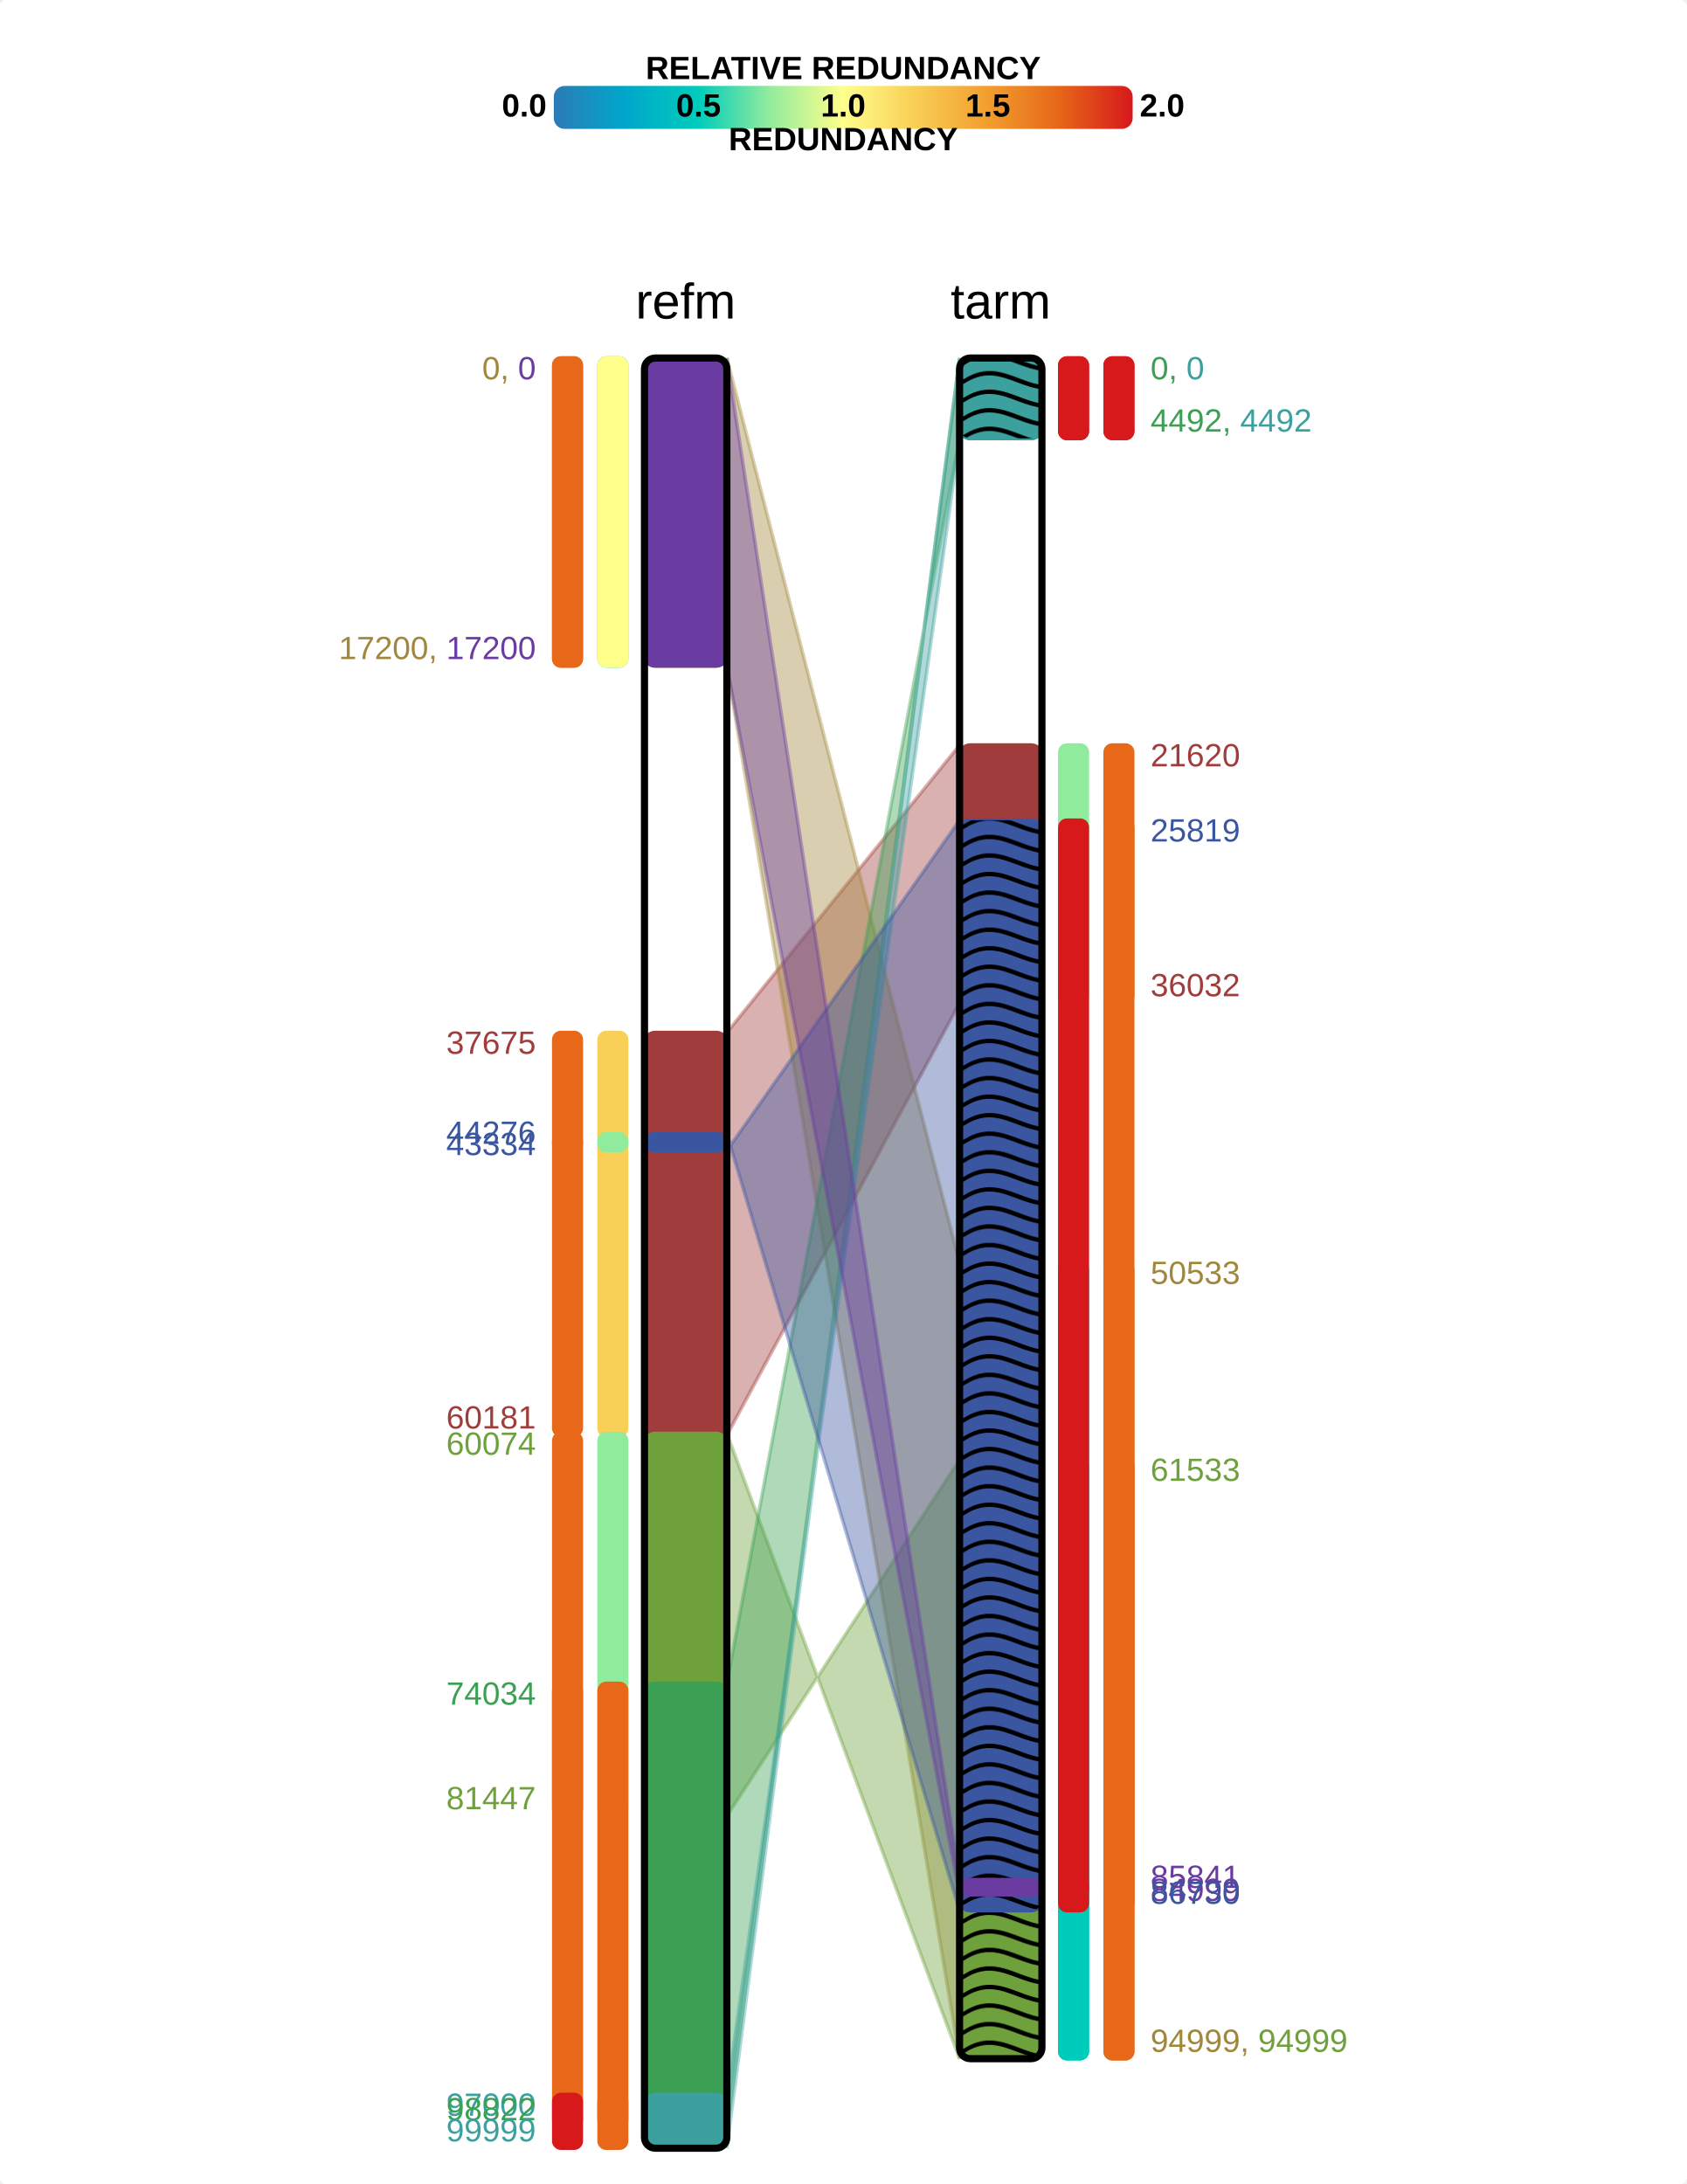
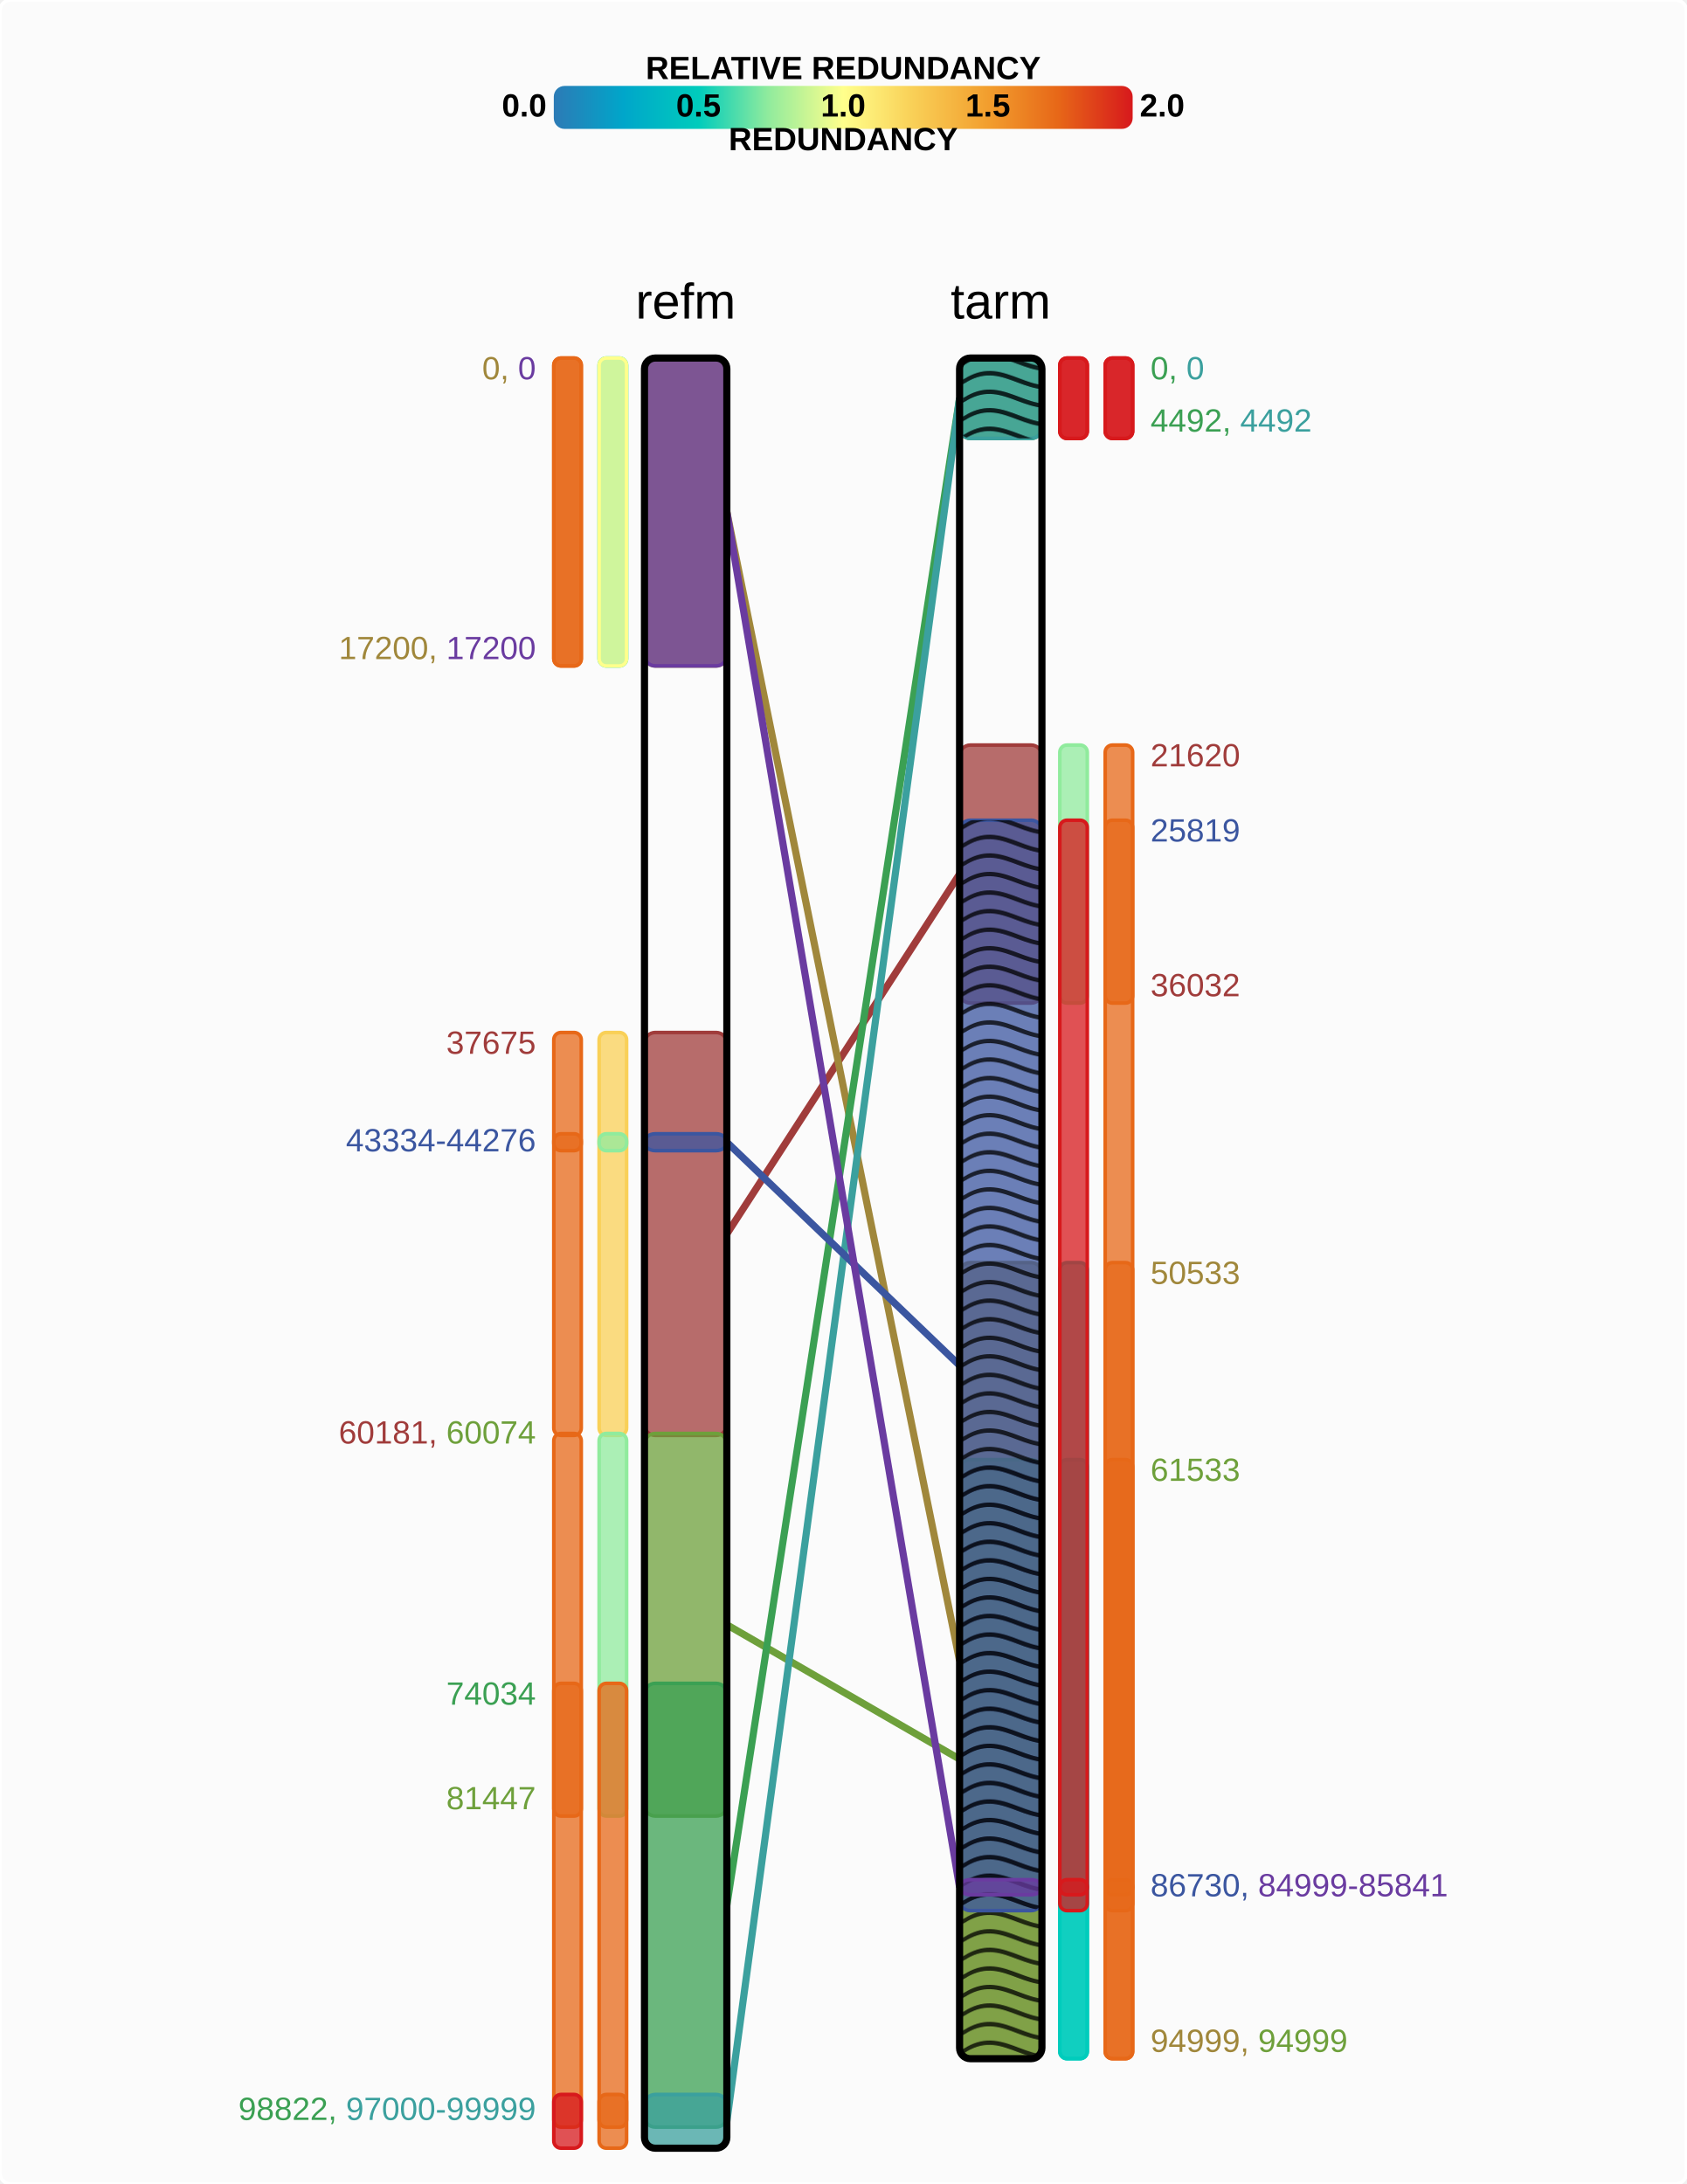
<svg xmlns="http://www.w3.org/2000/svg" width="471" height="610" id="svg2" version="1.1">
  <g id="layer1">
    <defs id="defs6211">
      <pattern id="Polkadots-large" patternTransform="translate(0,0)scale(10,10)" height="10" width="10" patternUnits="userSpaceOnUse">
        <circle id="circle4936" r="0.45" cy="0.810" cx="2.567" style="fill:black;stroke:none" />
        <circle id="circle4938" r="0.45" cy="2.33" cx="3.048" style="fill:black;stroke:none" />
        <circle id="circle4940" r="0.45" cy="2.415" cx="4.418" style="fill:black;stroke:none" />
        <circle id="circle4942" r="0.45" cy="3.029" cx="1.844" style="fill:black;stroke:none" />
        <circle id="circle4944" r="0.45" cy="1.363" cx="6.08" style="fill:black;stroke:none" />
        <circle id="circle4946" r="0.45" cy="4.413" cx="5.819" style="fill:black;stroke:none" />
        <circle id="circle4948" r="0.45" cy="4.048" cx="4.305" style="fill:black;stroke:none" />
        <circle id="circle4950" r="0.45" cy="3.045" cx="5.541" style="fill:black;stroke:none" />
        <circle id="circle4952" r="0.45" cy="5.527" cx="4.785" style="fill:black;stroke:none" />
        <circle id="circle4954" r="0.45" cy="5.184" cx="2.667" style="fill:black;stroke:none" />
        <circle id="circle4956" r="0.45" cy="1.448" cx="7.965" style="fill:black;stroke:none" />
        <circle id="circle4958" r="0.45" cy="5.049" cx="7.047" style="fill:black;stroke:none" />
        <circle id="circle4960" r="0.45" cy="0.895" cx="4.340" style="fill:black;stroke:none" />
        <circle id="circle4962" r="0.45" cy="0.340" cx="7.125" style="fill:black;stroke:none" />
        <circle id="circle4964" r="0.45" cy="1.049" cx="9.553" style="fill:black;stroke:none" />
        <circle id="circle4966" r="0.45" cy="2.689" cx="7.006" style="fill:black;stroke:none" />
        <circle id="circle4968" r="0.45" cy="2.689" cx="8.909" style="fill:black;stroke:none" />
        <circle id="circle4970" r="0.45" cy="4.407" cx="9.315" style="fill:black;stroke:none" />
        <circle id="circle4972" r="0.45" cy="3.870" cx="7.820" style="fill:black;stroke:none" />
        <circle id="circle4974" r="0.45" cy="5.948" cx="8.270" style="fill:black;stroke:none" />
        <circle id="circle4976" r="0.45" cy="7.428" cx="7.973" style="fill:black;stroke:none" />
        <circle id="circle4978" r="0.45" cy="8.072" cx="9.342" style="fill:black;stroke:none" />
        <circle id="circle4980" r="0.45" cy="9.315" cx="8.206" style="fill:black;stroke:none" />
        <circle id="circle4982" r="0.45" cy="9.475" cx="9.682" style="fill:black;stroke:none" />
        <circle id="circle4984" r="0.45" cy="6.186" cx="9.688" style="fill:black;stroke:none" />
        <circle id="circle4986" r="0.45" cy="6.296" cx="3.379" style="fill:black;stroke:none" />
        <circle id="circle4988" r="0.45" cy="8.204" cx="2.871" style="fill:black;stroke:none" />
        <circle id="circle4990" r="0.45" cy="8.719" cx="4.59" style="fill:black;stroke:none" />
        <circle id="circle4992" r="0.45" cy="9.671" cx="3.181" style="fill:black;stroke:none" />
        <circle id="circle4994" r="0.45" cy="7.315" cx="5.734" style="fill:black;stroke:none" />
        <circle id="circle4996" r="0.45" cy="6.513" cx="6.707" style="fill:black;stroke:none" />
        <circle id="circle4998" r="0.45" cy="9.670" cx="5.730" style="fill:black;stroke:none" />
        <circle id="circle5000" r="0.45" cy="8.373" cx="6.535" style="fill:black;stroke:none" />
        <circle id="circle5002" r="0.45" cy="7.154" cx="4.37" style="fill:black;stroke:none" />
        <circle id="circle5004" r="0.45" cy="7.25" cx="0.622" style="fill:black;stroke:none" />
        <circle id="circle5006" r="0.45" cy="5.679" cx="0.831" style="fill:black;stroke:none" />
        <circle id="circle5008" r="0.45" cy="8.519" cx="1.257" style="fill:black;stroke:none" />
        <circle id="circle5010" r="0.45" cy="6.877" cx="1.989" style="fill:black;stroke:none" />
        <circle id="circle5012" r="0.45" cy="3.181" cx="0.374" style="fill:black;stroke:none" />
        <circle id="circle5014" r="0.45" cy="1.664" cx="1.166" style="fill:black;stroke:none" />
        <circle id="circle5016" r="0.45" cy="0.093" cx="1.151" style="fill:black;stroke:none" />
        <circle id="circle5018" r="0.45" cy="10.093" cx="1.151" style="fill:black;stroke:none" />
        <circle id="circle5020" r="0.45" cy="4.451" cx="1.302" style="fill:black;stroke:none" />
        <circle id="circle5022" r="0.45" cy="3.763" cx="3.047" style="fill:black;stroke:none" />
      </pattern>
    </defs>
    <defs id="ffff">
      <pattern id="Wavy" height="5.181" width="30.0" patternUnits="userSpaceOnUse">
        <path id="path5114" d="M 7.597,0.061 C 5.079,-0.187 2.656,0.302 -0.01,1.788 L -0.01,3.061 C 2.773,1.431 5.173,1.052 7.472,1.280 C 9.770,1.508 11.969,2.361 14.253,3.218 C 18.820,4.931 23.804,6.676 30.066,3.061 L 30.062,1.788 C 23.622,5.497 19.246,3.770 14.691,2.061 C 12.413,1.207 10.115,0.311 7.597,0.061 z " style="fill:black;stroke:none;" />
      </pattern>
    </defs>
    <defs id="defs6219">
      <pattern id="xtrace" height="20.0" width="20.0" patternUnits="userSpaceOnUse">
        <path style="fill:#000000;stroke:#000000;stroke-width:0.30;stroke-linecap:butt;stroke-linejoin:miter;stroke-opacity:1;stroke-miterlimit:0;stroke-dasharray:none;fill-opacity:1" d="m 0.0,10.0 25,-25.0 0,5 -25,25 z" id="path7213" />
        <path style="fill:#000000;fill-opacity:1;stroke:#000000;stroke-width:0.30;stroke-linecap:butt;stroke-linejoin:miter;stroke-miterlimit:0;stroke-opacity:1;stroke-dasharray:none" d="m 0.0,30.0 25,-25.0 0,5 -25,25 z" id="path7213-8" />
        <path style="fill:#000000;fill-opacity:1;stroke:#000000;stroke-width:0.30;stroke-linecap:butt;stroke-linejoin:miter;stroke-miterlimit:0;stroke-opacity:1;stroke-dasharray:none" d="m 0.0,50.0 25,-25.0 0,5 -25,25 z" id="path7213-9" />
        <path style="fill:#000000;fill-opacity:1;stroke:#000000;stroke-width:0.30;stroke-linecap:butt;stroke-linejoin:miter;stroke-miterlimit:0;stroke-opacity:1;stroke-dasharray:none" d="m 0.0,70.0 25,-25.0 0,5 -25,25 z" id="path7213-10" />
        <path style="fill:#000000;fill-opacity:1;stroke:#000000;stroke-width:0.30;stroke-linecap:butt;stroke-linejoin:miter;stroke-miterlimit:0;stroke-opacity:1;stroke-dasharray:none" d="m 0.0,90.0 25,-25.0 0,5 -25,25 z" id="path7213-11" />
        <path style="fill:#000000;fill-opacity:1;stroke:#000000;stroke-width:0.30;stroke-linecap:butt;stroke-linejoin:miter;stroke-miterlimit:0;stroke-opacity:1;stroke-dasharray:none" d="m m 0.0,110.0 25,-25.0 0,05 -25,25 z" id="path7213-12" />
      </pattern>
    </defs>
    <defs id="defs4">
      <pattern id="dallas" patternTransform="translate(106.5938,206.9062)" height="4.75" width="4.75" patternUnits="userSpaceOnUse">
        <path style="fill:none;stroke:#000000;stroke-width:1;stroke-linecap:butt;stroke-linejoin:miter;stroke-miterlimit:0;stroke-opacity:1;stroke-dasharray:none" d="m -0.008,2.376 4.763,0" id="path2985" />
        <path style="fill:none;stroke:#000000;stroke-width:1;stroke-linecap:butt;stroke-linejoin:miter;stroke-miterlimit:0;stroke-opacity:1;stroke-dasharray:none" d="m 2.373,-0.006 0,4.763" id="path2985-1" />
      </pattern>
    </defs>
    <defs id="defs4">
      <pattern id="lineX" patternTransform="translate(106.5938,206.9062)" height="4.75" width="4.75" patternUnits="userSpaceOnUse">
        <path style="fill:none;stroke:#000000;stroke-width:1;stroke-linecap:butt;stroke-linejoin:miter;stroke-miterlimit:0;stroke-opacity:1;stroke-dasharray:none" d="m -0.008,2.376 4.763,0" id="path2985" />
      </pattern>
    </defs>
    <defs id="defs4">
      <pattern id="stripeX" patternTransform="translate(106.5938,206.9062)" height="4.75" width="4.75" patternUnits="userSpaceOnUse">
        <path style="fill:none;stroke:#000000;stroke-width:1;stroke-linecap:butt;stroke-linejoin:miter;stroke-miterlimit:0;stroke-opacity:1;stroke-dasharray:none" d="m 2.373,-0.006 0,4.763" id="path2985-1" />
      </pattern>
    </defs>
-     <rect style="fill:white;stroke:white;fill-opacity:1;stroke-width:1;stroke-miterlimit:4;stroke-dasharray:none" id="rect3777" width="471.00" height="610.00" x="0.00" y="0.00" ry="3" />
+     <rect style="fill:white;stroke:white;fill-opacity:0.75;stroke-width:1;stroke-miterlimit:4;stroke-dasharray:none" id="rect3777" width="471.00" height="610.00" x="0.00" y="0.00" ry="3" />
    <text id="tspan3804" x="191.50" y="85.00" dominant-baseline="middle" transform="" style="font-size:14px;font-style:normal;font-variant:normal;font-weight:normal;font-stretch:normal;fill:black;fill-opacity:1;text-align:start;line-height:125%%;writing-mode:lr-tb;text-anchor:middle;font-family:Arial;-inkscape-font-specification:Arial">refm</text>
    <text id="tspan3804" x="279.50" y="85.00" dominant-baseline="middle" transform="" style="font-size:14px;font-style:normal;font-variant:normal;font-weight:normal;font-stretch:normal;fill:black;fill-opacity:1;text-align:start;line-height:125%%;writing-mode:lr-tb;text-anchor:middle;font-family:Arial;-inkscape-font-specification:Arial">tarm</text>
    <text id="tspan3804" x="149.67" y="100.00" dominant-baseline="text-before-edge" transform="" style="font-size:9px;font-style:normal;font-variant:normal;font-weight:normal;font-stretch:normal;fill:black;fill-opacity:1;text-align:start;line-height:125%%;writing-mode:lr-tb;text-anchor:end;font-family:Arial;-inkscape-font-specification:Arial">
      <tspan id="1" style="fill:#A0873B">0, </tspan>
      <tspan id="6" style="fill:#6A3BA0">0</tspan>
    </text>
    <text id="tspan3804" x="149.67" y="186.00" dominant-baseline="text-after-edge" transform="" style="font-size:9px;font-style:normal;font-variant:normal;font-weight:normal;font-stretch:normal;fill:black;fill-opacity:1;text-align:start;line-height:125%%;writing-mode:lr-tb;text-anchor:end;font-family:Arial;-inkscape-font-specification:Arial">
      <tspan id="1" style="fill:#A0873B">17200, </tspan>
      <tspan id="6" style="fill:#6A3BA0">17200</tspan>
    </text>
    <text id="tspan3804" x="149.67" y="288.38" dominant-baseline="text-before-edge" transform="" style="font-size:9px;font-style:normal;font-variant:normal;font-weight:normal;font-stretch:normal;fill:black;fill-opacity:1;text-align:start;line-height:125%%;writing-mode:lr-tb;text-anchor:end;font-family:Arial;-inkscape-font-specification:Arial">
      <tspan id="0" style="fill:#A03C3B">37675</tspan>
    </text>
-     <text id="tspan3804" x="149.67" y="316.67" dominant-baseline="text-before-edge" transform="" style="font-size:9px;font-style:normal;font-variant:normal;font-weight:normal;font-stretch:normal;fill:black;fill-opacity:1;text-align:start;line-height:125%%;writing-mode:lr-tb;text-anchor:end;font-family:Arial;-inkscape-font-specification:Arial">
-       <tspan id="5" style="fill:#3B56A0">43334</tspan>
-     </text>
-     <text id="tspan3804" x="149.67" y="321.38" dominant-baseline="text-after-edge" transform="" style="font-size:9px;font-style:normal;font-variant:normal;font-weight:normal;font-stretch:normal;fill:black;fill-opacity:1;text-align:start;line-height:125%%;writing-mode:lr-tb;text-anchor:end;font-family:Arial;-inkscape-font-specification:Arial">
-       <tspan id="5" style="fill:#3B56A0">44276</tspan>
-     </text>
-     <text id="tspan3804" x="149.67" y="400.37" dominant-baseline="text-before-edge" transform="" style="font-size:9px;font-style:normal;font-variant:normal;font-weight:normal;font-stretch:normal;fill:black;fill-opacity:1;text-align:start;line-height:125%%;writing-mode:lr-tb;text-anchor:end;font-family:Arial;-inkscape-font-specification:Arial">
+     <text id="tspan3804" x="149.67" y="319.02" dominant-baseline="middle" transform="" style="font-size:9px;font-style:normal;font-variant:normal;font-weight:normal;font-stretch:normal;fill:black;fill-opacity:1;text-align:start;line-height:125%%;writing-mode:lr-tb;text-anchor:end;font-family:Arial;-inkscape-font-specification:Arial">
+       <tspan id="5" style="fill:#3B56A0">43334-44276</tspan>
+     </text>
+     <text id="tspan3804" x="149.67" y="400.63" dominant-baseline="middle" transform="" style="font-size:9px;font-style:normal;font-variant:normal;font-weight:normal;font-stretch:normal;fill:black;fill-opacity:1;text-align:start;line-height:125%%;writing-mode:lr-tb;text-anchor:end;font-family:Arial;-inkscape-font-specification:Arial">
+       <tspan id="0" style="fill:#A03C3B">60181, </tspan>
      <tspan id="2" style="fill:#6EA03B">60074</tspan>
-     </text>
-     <text id="tspan3804" x="149.67" y="400.90" dominant-baseline="text-after-edge" transform="" style="font-size:9px;font-style:normal;font-variant:normal;font-weight:normal;font-stretch:normal;fill:black;fill-opacity:1;text-align:start;line-height:125%%;writing-mode:lr-tb;text-anchor:end;font-family:Arial;-inkscape-font-specification:Arial">
-       <tspan id="0" style="fill:#A03C3B">60181</tspan>
    </text>
    <text id="tspan3804" x="149.67" y="470.17" dominant-baseline="text-before-edge" transform="" style="font-size:9px;font-style:normal;font-variant:normal;font-weight:normal;font-stretch:normal;fill:black;fill-opacity:1;text-align:start;line-height:125%%;writing-mode:lr-tb;text-anchor:end;font-family:Arial;-inkscape-font-specification:Arial">
      <tspan id="3" style="fill:#3BA053">74034</tspan>
    </text>
    <text id="tspan3804" x="149.67" y="507.24" dominant-baseline="text-after-edge" transform="" style="font-size:9px;font-style:normal;font-variant:normal;font-weight:normal;font-stretch:normal;fill:black;fill-opacity:1;text-align:start;line-height:125%%;writing-mode:lr-tb;text-anchor:end;font-family:Arial;-inkscape-font-specification:Arial">
      <tspan id="2" style="fill:#6EA03B">81447</tspan>
    </text>
-     <text id="tspan3804" x="149.67" y="585.00" dominant-baseline="text-before-edge" transform="" style="font-size:9px;font-style:normal;font-variant:normal;font-weight:normal;font-stretch:normal;fill:black;fill-opacity:1;text-align:start;line-height:125%%;writing-mode:lr-tb;text-anchor:end;font-family:Arial;-inkscape-font-specification:Arial">
-       <tspan id="4" style="fill:#3BA09E">97000</tspan>
-     </text>
-     <text id="tspan3804" x="149.67" y="594.11" dominant-baseline="text-after-edge" transform="" style="font-size:9px;font-style:normal;font-variant:normal;font-weight:normal;font-stretch:normal;fill:black;fill-opacity:1;text-align:start;line-height:125%%;writing-mode:lr-tb;text-anchor:end;font-family:Arial;-inkscape-font-specification:Arial">
-       <tspan id="3" style="fill:#3BA053">98822</tspan>
-     </text>
-     <text id="tspan3804" x="149.67" y="600.00" dominant-baseline="text-after-edge" transform="" style="font-size:9px;font-style:normal;font-variant:normal;font-weight:normal;font-stretch:normal;fill:black;fill-opacity:1;text-align:start;line-height:125%%;writing-mode:lr-tb;text-anchor:end;font-family:Arial;-inkscape-font-specification:Arial">
-       <tspan id="4" style="fill:#3BA09E">99999</tspan>
+     <text id="tspan3804" x="149.67" y="589.56" dominant-baseline="middle" transform="" style="font-size:9px;font-style:normal;font-variant:normal;font-weight:normal;font-stretch:normal;fill:black;fill-opacity:1;text-align:start;line-height:125%%;writing-mode:lr-tb;text-anchor:end;font-family:Arial;-inkscape-font-specification:Arial">
+       <tspan id="3" style="fill:#3BA053">98822, </tspan>
+       <tspan id="4" style="fill:#3BA09E">97000-99999</tspan>
    </text>
    <text id="tspan3804" x="321.33" y="100.00" dominant-baseline="text-before-edge" transform="" style="font-size:9px;font-style:normal;font-variant:normal;font-weight:normal;font-stretch:normal;fill:black;fill-opacity:1;text-align:start;line-height:125%%;writing-mode:lr-tb;text-anchor:start;font-family:Arial;-inkscape-font-specification:Arial">
      <tspan id="3" style="fill:#3BA053">0, </tspan>
      <tspan id="4" style="fill:#3BA09E">0</tspan>
    </text>
    <text id="tspan3804" x="321.33" y="122.46" dominant-baseline="text-after-edge" transform="" style="font-size:9px;font-style:normal;font-variant:normal;font-weight:normal;font-stretch:normal;fill:black;fill-opacity:1;text-align:start;line-height:125%%;writing-mode:lr-tb;text-anchor:start;font-family:Arial;-inkscape-font-specification:Arial">
      <tspan id="3" style="fill:#3BA053">4492, </tspan>
      <tspan id="4" style="fill:#3BA09E">4492</tspan>
    </text>
    <text id="tspan3804" x="321.33" y="208.10" dominant-baseline="text-before-edge" transform="" style="font-size:9px;font-style:normal;font-variant:normal;font-weight:normal;font-stretch:normal;fill:black;fill-opacity:1;text-align:start;line-height:125%%;writing-mode:lr-tb;text-anchor:start;font-family:Arial;-inkscape-font-specification:Arial">
      <tspan id="0" style="fill:#A03C3B">21620</tspan>
    </text>
    <text id="tspan3804" x="321.33" y="229.09" dominant-baseline="text-before-edge" transform="" style="font-size:9px;font-style:normal;font-variant:normal;font-weight:normal;font-stretch:normal;fill:black;fill-opacity:1;text-align:start;line-height:125%%;writing-mode:lr-tb;text-anchor:start;font-family:Arial;-inkscape-font-specification:Arial">
      <tspan id="5" style="fill:#3B56A0">25819</tspan>
    </text>
    <text id="tspan3804" x="321.33" y="280.16" dominant-baseline="text-after-edge" transform="" style="font-size:9px;font-style:normal;font-variant:normal;font-weight:normal;font-stretch:normal;fill:black;fill-opacity:1;text-align:start;line-height:125%%;writing-mode:lr-tb;text-anchor:start;font-family:Arial;-inkscape-font-specification:Arial">
      <tspan id="0" style="fill:#A03C3B">36032</tspan>
    </text>
    <text id="tspan3804" x="321.33" y="352.66" dominant-baseline="text-before-edge" transform="" style="font-size:9px;font-style:normal;font-variant:normal;font-weight:normal;font-stretch:normal;fill:black;fill-opacity:1;text-align:start;line-height:125%%;writing-mode:lr-tb;text-anchor:start;font-family:Arial;-inkscape-font-specification:Arial">
      <tspan id="1" style="fill:#A0873B">50533</tspan>
    </text>
    <text id="tspan3804" x="321.33" y="407.67" dominant-baseline="text-before-edge" transform="" style="font-size:9px;font-style:normal;font-variant:normal;font-weight:normal;font-stretch:normal;fill:black;fill-opacity:1;text-align:start;line-height:125%%;writing-mode:lr-tb;text-anchor:start;font-family:Arial;-inkscape-font-specification:Arial">
      <tspan id="2" style="fill:#6EA03B">61533</tspan>
    </text>
-     <text id="tspan3804" x="321.33" y="525.00" dominant-baseline="text-before-edge" transform="" style="font-size:9px;font-style:normal;font-variant:normal;font-weight:normal;font-stretch:normal;fill:black;fill-opacity:1;text-align:start;line-height:125%%;writing-mode:lr-tb;text-anchor:start;font-family:Arial;-inkscape-font-specification:Arial">
-       <tspan id="6" style="fill:#6A3BA0">84999</tspan>
-     </text>
-     <text id="tspan3804" x="321.33" y="529.20" dominant-baseline="text-after-edge" transform="" style="font-size:9px;font-style:normal;font-variant:normal;font-weight:normal;font-stretch:normal;fill:black;fill-opacity:1;text-align:start;line-height:125%%;writing-mode:lr-tb;text-anchor:start;font-family:Arial;-inkscape-font-specification:Arial">
-       <tspan id="6" style="fill:#6A3BA0">85841</tspan>
-     </text>
-     <text id="tspan3804" x="321.33" y="533.65" dominant-baseline="text-after-edge" transform="" style="font-size:9px;font-style:normal;font-variant:normal;font-weight:normal;font-stretch:normal;fill:black;fill-opacity:1;text-align:start;line-height:125%%;writing-mode:lr-tb;text-anchor:start;font-family:Arial;-inkscape-font-specification:Arial">
-       <tspan id="5" style="fill:#3B56A0">86730</tspan>
+     <text id="tspan3804" x="321.33" y="527.10" dominant-baseline="middle" transform="" style="font-size:9px;font-style:normal;font-variant:normal;font-weight:normal;font-stretch:normal;fill:black;fill-opacity:1;text-align:start;line-height:125%%;writing-mode:lr-tb;text-anchor:start;font-family:Arial;-inkscape-font-specification:Arial">
+       <tspan id="5" style="fill:#3B56A0">86730, </tspan>
+       <tspan id="6" style="fill:#6A3BA0">84999-85841</tspan>
    </text>
    <text id="tspan3804" x="321.33" y="575.00" dominant-baseline="text-after-edge" transform="" style="font-size:9px;font-style:normal;font-variant:normal;font-weight:normal;font-stretch:normal;fill:black;fill-opacity:1;text-align:start;line-height:125%%;writing-mode:lr-tb;text-anchor:start;font-family:Arial;-inkscape-font-specification:Arial">
      <tspan id="1" style="fill:#A0873B">94999, </tspan>
      <tspan id="2" style="fill:#6EA03B">94999</tspan>
    </text>
-     <rect style="fill:#A03C3B;stroke:#A03C3B;fill-opacity:1.00;stroke-width:1;stroke-miterlimit:4;stroke-dasharray:none" id="rect3777" width="23.00" height="112.53" x="180.00" y="288.38" ry="3" />
-     <rect style="fill:#f9d057;stroke:#f9d057;fill-opacity:1.00;stroke-width:1;stroke-miterlimit:4;stroke-dasharray:none" id="rect3777" width="7.67" height="112.53" x="167.33" y="288.38" ry="2" />
-     <rect style="fill:#e76818;stroke:#e76818;fill-opacity:1.00;stroke-width:1;stroke-miterlimit:4;stroke-dasharray:none" id="rect3777" width="7.67" height="112.53" x="154.67" y="288.38" ry="2" />
-     <rect style="fill:#A03C3B;stroke:#A03C3B;fill-opacity:1.00;stroke-width:1;stroke-miterlimit:4;stroke-dasharray:none" id="rect3777" width="23.00" height="72.06" x="268.00" y="208.10" ry="3" />
-     <rect style="fill:#90eb9d;stroke:#90eb9d;fill-opacity:1.00;stroke-width:1;stroke-miterlimit:4;stroke-dasharray:none" id="rect3777" width="7.67" height="72.06" x="296.00" y="208.10" ry="2" />
-     <rect style="fill:#e76818;stroke:#e76818;fill-opacity:1.00;stroke-width:1;stroke-miterlimit:4;stroke-dasharray:none" id="rect3777" width="7.67" height="72.06" x="308.67" y="208.10" ry="2" />
-     <polygon points="203.00,288.38 203.00,400.90 268.00,280.16 268.00,208.10" style="fill:#A03C3B;stroke:#A03C3B;stroke-width:1;stroke-opacity:0.4;fill-opacity:0.4" />
-     <rect style="fill:#A0873B;stroke:#A0873B;fill-opacity:1.00;stroke-width:1;stroke-miterlimit:4;stroke-dasharray:none" id="rect3777" width="23.00" height="86.00" x="180.00" y="100.00" ry="3" />
-     <rect style="fill:#00ccbc;stroke:#00ccbc;fill-opacity:1.00;stroke-width:1;stroke-miterlimit:4;stroke-dasharray:none" id="rect3777" width="7.67" height="86.00" x="167.33" y="100.00" ry="2" />
-     <rect style="fill:#e76818;stroke:#e76818;fill-opacity:1.00;stroke-width:1;stroke-miterlimit:4;stroke-dasharray:none" id="rect3777" width="7.67" height="86.00" x="154.67" y="100.00" ry="2" />
-     <rect style="fill:#A0873B;stroke:#A0873B;fill-opacity:1.00;stroke-width:1;stroke-miterlimit:4;stroke-dasharray:none" id="rect3777" width="23.00" height="222.33" x="268.00" y="352.66" ry="3" />
-     <rect style="fill:#00ccbc;stroke:#00ccbc;fill-opacity:1.00;stroke-width:1;stroke-miterlimit:4;stroke-dasharray:none" id="rect3777" width="7.67" height="222.33" x="296.00" y="352.66" ry="2" />
-     <rect style="fill:#e76818;stroke:#e76818;fill-opacity:1.00;stroke-width:1;stroke-miterlimit:4;stroke-dasharray:none" id="rect3777" width="7.67" height="222.33" x="308.67" y="352.66" ry="2" />
-     <polygon points="203.00,100.00 203.00,186.00 268.00,575.00 268.00,352.66" style="fill:#A0873B;stroke:#A0873B;stroke-width:1;stroke-opacity:0.4;fill-opacity:0.4" />
-     <rect style="fill:#6EA03B;stroke:#6EA03B;fill-opacity:1.00;stroke-width:1;stroke-miterlimit:4;stroke-dasharray:none" id="rect3777" width="23.00" height="106.86" x="180.00" y="400.37" ry="3" />
-     <rect style="fill:#90eb9d;stroke:#90eb9d;fill-opacity:1.00;stroke-width:1;stroke-miterlimit:4;stroke-dasharray:none" id="rect3777" width="7.67" height="106.86" x="167.33" y="400.37" ry="2" />
-     <rect style="fill:#e76818;stroke:#e76818;fill-opacity:1.00;stroke-width:1;stroke-miterlimit:4;stroke-dasharray:none" id="rect3777" width="7.67" height="106.86" x="154.67" y="400.37" ry="2" />
-     <rect style="fill:#6EA03B;stroke:#6EA03B;fill-opacity:1.00;stroke-width:1;stroke-miterlimit:4;stroke-dasharray:none" id="rect3777" width="23.00" height="167.33" x="268.00" y="407.67" ry="3" />
-     <rect style="fill-opacity:1.00;stroke-width:2;stroke-miterlimit:4;stroke-dasharray:none;fill:url(#Wavy);fill-rule:nonzero;opacity:1" id="rect6217" width="23.00" height="167.33" x="268.00" y="407.67" ry="3" />
-     <rect style="fill:#00ccbc;stroke:#00ccbc;fill-opacity:1.00;stroke-width:1;stroke-miterlimit:4;stroke-dasharray:none" id="rect3777" width="7.67" height="167.33" x="296.00" y="407.67" ry="2" />
-     <rect style="fill:#e76818;stroke:#e76818;fill-opacity:1.00;stroke-width:1;stroke-miterlimit:4;stroke-dasharray:none" id="rect3777" width="7.67" height="167.33" x="308.67" y="407.67" ry="2" />
-     <polygon points="203.00,400.37 203.00,507.24 268.00,407.67 268.00,575.00" style="fill:#6EA03B;stroke:#6EA03B;stroke-width:1;stroke-opacity:0.4;fill-opacity:0.4" />
-     <rect style="fill:#3BA053;stroke:#3BA053;fill-opacity:1.00;stroke-width:1;stroke-miterlimit:4;stroke-dasharray:none" id="rect3777" width="23.00" height="123.94" x="180.00" y="470.17" ry="3" />
-     <rect style="fill:#e76818;stroke:#e76818;fill-opacity:1.00;stroke-width:1;stroke-miterlimit:4;stroke-dasharray:none" id="rect3777" width="7.67" height="123.94" x="167.33" y="470.17" ry="2" />
-     <rect style="fill:#e76818;stroke:#e76818;fill-opacity:1.00;stroke-width:1;stroke-miterlimit:4;stroke-dasharray:none" id="rect3777" width="7.67" height="123.94" x="154.67" y="470.17" ry="2" />
-     <rect style="fill:#3BA053;stroke:#3BA053;fill-opacity:1.00;stroke-width:1;stroke-miterlimit:4;stroke-dasharray:none" id="rect3777" width="23.00" height="22.46" x="268.00" y="100.00" ry="3" />
-     <rect style="fill-opacity:1.00;stroke-width:2;stroke-miterlimit:4;stroke-dasharray:none;fill:url(#Wavy);fill-rule:nonzero;opacity:1" id="rect6217" width="23.00" height="22.46" x="268.00" y="100.00" ry="3" />
-     <rect style="fill:#d7191c;stroke:#d7191c;fill-opacity:1.00;stroke-width:1;stroke-miterlimit:4;stroke-dasharray:none" id="rect3777" width="7.67" height="22.46" x="296.00" y="100.00" ry="2" />
-     <rect style="fill:#d7191c;stroke:#d7191c;fill-opacity:1.00;stroke-width:1;stroke-miterlimit:4;stroke-dasharray:none" id="rect3777" width="7.67" height="22.46" x="308.67" y="100.00" ry="2" />
-     <polygon points="203.00,470.17 203.00,594.11 268.00,100.00 268.00,122.46" style="fill:#3BA053;stroke:#3BA053;stroke-width:1;stroke-opacity:0.4;fill-opacity:0.4" />
-     <rect style="fill:#3BA09E;stroke:#3BA09E;fill-opacity:1.00;stroke-width:1;stroke-miterlimit:4;stroke-dasharray:none" id="rect3777" width="23.00" height="14.99" x="180.00" y="585.00" ry="3" />
-     <rect style="fill:#e76818;stroke:#e76818;fill-opacity:1.00;stroke-width:1;stroke-miterlimit:4;stroke-dasharray:none" id="rect3777" width="7.67" height="14.99" x="167.33" y="585.00" ry="2" />
-     <rect style="fill:#d7191c;stroke:#d7191c;fill-opacity:1.00;stroke-width:1;stroke-miterlimit:4;stroke-dasharray:none" id="rect3777" width="7.67" height="14.99" x="154.67" y="585.00" ry="2" />
-     <rect style="fill:#3BA09E;stroke:#3BA09E;fill-opacity:1.00;stroke-width:1;stroke-miterlimit:4;stroke-dasharray:none" id="rect3777" width="23.00" height="22.46" x="268.00" y="100.00" ry="3" />
-     <rect style="fill-opacity:1.00;stroke-width:2;stroke-miterlimit:4;stroke-dasharray:none;fill:url(#Wavy);fill-rule:nonzero;opacity:1" id="rect6217" width="23.00" height="22.46" x="268.00" y="100.00" ry="3" />
-     <rect style="fill:#d7191c;stroke:#d7191c;fill-opacity:1.00;stroke-width:1;stroke-miterlimit:4;stroke-dasharray:none" id="rect3777" width="7.67" height="22.46" x="296.00" y="100.00" ry="2" />
-     <rect style="fill:#d7191c;stroke:#d7191c;fill-opacity:1.00;stroke-width:1;stroke-miterlimit:4;stroke-dasharray:none" id="rect3777" width="7.67" height="22.46" x="308.67" y="100.00" ry="2" />
-     <polygon points="203.00,585.00 203.00,600.00 268.00,100.00 268.00,122.46" style="fill:#3BA09E;stroke:#3BA09E;stroke-width:1;stroke-opacity:0.4;fill-opacity:0.4" />
-     <rect style="fill:#3B56A0;stroke:#3B56A0;fill-opacity:1.00;stroke-width:1;stroke-miterlimit:4;stroke-dasharray:none" id="rect3777" width="23.00" height="4.71" x="180.00" y="316.67" ry="3" />
-     <rect style="fill:#90eb9d;stroke:#90eb9d;fill-opacity:1.00;stroke-width:1;stroke-miterlimit:4;stroke-dasharray:none" id="rect3777" width="7.67" height="4.71" x="167.33" y="316.67" ry="2" />
-     <rect style="fill:#e76818;stroke:#e76818;fill-opacity:1.00;stroke-width:1;stroke-miterlimit:4;stroke-dasharray:none" id="rect3777" width="7.67" height="4.71" x="154.67" y="316.67" ry="2" />
-     <rect style="fill:#3B56A0;stroke:#3B56A0;fill-opacity:1.00;stroke-width:1;stroke-miterlimit:4;stroke-dasharray:none" id="rect3777" width="23.00" height="304.56" x="268.00" y="229.09" ry="3" />
-     <rect style="fill-opacity:1.00;stroke-width:2;stroke-miterlimit:4;stroke-dasharray:none;fill:url(#Wavy);fill-rule:nonzero;opacity:1" id="rect6217" width="23.00" height="304.56" x="268.00" y="229.09" ry="3" />
-     <rect style="fill:#d7191c;stroke:#d7191c;fill-opacity:1.00;stroke-width:1;stroke-miterlimit:4;stroke-dasharray:none" id="rect3777" width="7.67" height="304.56" x="296.00" y="229.09" ry="2" />
-     <rect style="fill:#e76818;stroke:#e76818;fill-opacity:1.00;stroke-width:1;stroke-miterlimit:4;stroke-dasharray:none" id="rect3777" width="7.67" height="304.56" x="308.67" y="229.09" ry="2" />
-     <polygon points="203.00,316.67 203.00,321.38 268.00,229.09 268.00,533.65" style="fill:#3B56A0;stroke:#3B56A0;stroke-width:1;stroke-opacity:0.4;fill-opacity:0.4" />
-     <rect style="fill:#6A3BA0;stroke:#6A3BA0;fill-opacity:1.00;stroke-width:1;stroke-miterlimit:4;stroke-dasharray:none" id="rect3777" width="23.00" height="86.00" x="180.00" y="100.00" ry="3" />
-     <rect style="fill:#ffff8c;stroke:#ffff8c;fill-opacity:1.00;stroke-width:1;stroke-miterlimit:4;stroke-dasharray:none" id="rect3777" width="7.67" height="86.00" x="167.33" y="100.00" ry="2" />
-     <rect style="fill:#e76818;stroke:#e76818;fill-opacity:1.00;stroke-width:1;stroke-miterlimit:4;stroke-dasharray:none" id="rect3777" width="7.67" height="86.00" x="154.67" y="100.00" ry="2" />
-     <rect style="fill:#6A3BA0;stroke:#6A3BA0;fill-opacity:1.00;stroke-width:1;stroke-miterlimit:4;stroke-dasharray:none" id="rect3777" width="23.00" height="4.21" x="268.00" y="525.00" ry="3" />
-     <rect style="fill:#d7191c;stroke:#d7191c;fill-opacity:1.00;stroke-width:1;stroke-miterlimit:4;stroke-dasharray:none" id="rect3777" width="7.67" height="4.21" x="296.00" y="525.00" ry="2" />
-     <rect style="fill:#e76818;stroke:#e76818;fill-opacity:1.00;stroke-width:1;stroke-miterlimit:4;stroke-dasharray:none" id="rect3777" width="7.67" height="4.21" x="308.67" y="525.00" ry="2" />
-     <polygon points="203.00,100.00 203.00,186.00 268.00,529.20 268.00,525.00" style="fill:#6A3BA0;stroke:#6A3BA0;stroke-width:1;stroke-opacity:0.4;fill-opacity:0.4" />
+     <rect style="fill:#A03C3B;stroke:#A03C3B;fill-opacity:0.75;stroke-width:1;stroke-miterlimit:4;stroke-dasharray:none" id="rect3777" width="23.00" height="112.53" x="180.00" y="288.38" ry="3" />
+     <rect style="fill:#f9d057;stroke:#f9d057;fill-opacity:0.75;stroke-width:1;stroke-miterlimit:4;stroke-dasharray:none" id="rect3777" width="7.67" height="112.53" x="167.33" y="288.38" ry="2" />
+     <rect style="fill:#e76818;stroke:#e76818;fill-opacity:0.75;stroke-width:1;stroke-miterlimit:4;stroke-dasharray:none" id="rect3777" width="7.67" height="112.53" x="154.67" y="288.38" ry="2" />
+     <rect style="fill:#A03C3B;stroke:#A03C3B;fill-opacity:0.75;stroke-width:1;stroke-miterlimit:4;stroke-dasharray:none" id="rect3777" width="23.00" height="72.06" x="268.00" y="208.10" ry="3" />
+     <rect style="fill:#90eb9d;stroke:#90eb9d;fill-opacity:0.75;stroke-width:1;stroke-miterlimit:4;stroke-dasharray:none" id="rect3777" width="7.67" height="72.06" x="296.00" y="208.10" ry="2" />
+     <rect style="fill:#e76818;stroke:#e76818;fill-opacity:0.75;stroke-width:1;stroke-miterlimit:4;stroke-dasharray:none" id="rect3777" width="7.67" height="72.06" x="308.67" y="208.10" ry="2" />
+     <line x1="203.00" y1="344.64" x2="268.00" y2="244.13" style="stroke:#A03C3B;stroke-width:2.00" />
+     <rect style="fill:#A0873B;stroke:#A0873B;fill-opacity:0.75;stroke-width:1;stroke-miterlimit:4;stroke-dasharray:none" id="rect3777" width="23.00" height="86.00" x="180.00" y="100.00" ry="3" />
+     <rect style="fill:#00ccbc;stroke:#00ccbc;fill-opacity:0.75;stroke-width:1;stroke-miterlimit:4;stroke-dasharray:none" id="rect3777" width="7.67" height="86.00" x="167.33" y="100.00" ry="2" />
+     <rect style="fill:#e76818;stroke:#e76818;fill-opacity:0.75;stroke-width:1;stroke-miterlimit:4;stroke-dasharray:none" id="rect3777" width="7.67" height="86.00" x="154.67" y="100.00" ry="2" />
+     <rect style="fill:#A0873B;stroke:#A0873B;fill-opacity:0.75;stroke-width:1;stroke-miterlimit:4;stroke-dasharray:none" id="rect3777" width="23.00" height="222.33" x="268.00" y="352.66" ry="3" />
+     <rect style="fill:#00ccbc;stroke:#00ccbc;fill-opacity:0.75;stroke-width:1;stroke-miterlimit:4;stroke-dasharray:none" id="rect3777" width="7.67" height="222.33" x="296.00" y="352.66" ry="2" />
+     <rect style="fill:#e76818;stroke:#e76818;fill-opacity:0.75;stroke-width:1;stroke-miterlimit:4;stroke-dasharray:none" id="rect3777" width="7.67" height="222.33" x="308.67" y="352.66" ry="2" />
+     <line x1="203.00" y1="143.00" x2="268.00" y2="463.83" style="stroke:#A0873B;stroke-width:2.00" />
+     <rect style="fill:#6EA03B;stroke:#6EA03B;fill-opacity:0.75;stroke-width:1;stroke-miterlimit:4;stroke-dasharray:none" id="rect3777" width="23.00" height="106.86" x="180.00" y="400.37" ry="3" />
+     <rect style="fill:#90eb9d;stroke:#90eb9d;fill-opacity:0.75;stroke-width:1;stroke-miterlimit:4;stroke-dasharray:none" id="rect3777" width="7.67" height="106.86" x="167.33" y="400.37" ry="2" />
+     <rect style="fill:#e76818;stroke:#e76818;fill-opacity:0.75;stroke-width:1;stroke-miterlimit:4;stroke-dasharray:none" id="rect3777" width="7.67" height="106.86" x="154.67" y="400.37" ry="2" />
+     <rect style="fill:#6EA03B;stroke:#6EA03B;fill-opacity:0.75;stroke-width:1;stroke-miterlimit:4;stroke-dasharray:none" id="rect3777" width="23.00" height="167.33" x="268.00" y="407.67" ry="3" />
+     <rect style="fill-opacity:0.75;stroke-width:2;stroke-miterlimit:4;stroke-dasharray:none;fill:url(#Wavy);fill-rule:nonzero;opacity:1" id="rect6217" width="23.00" height="167.33" x="268.00" y="407.67" ry="3" />
+     <rect style="fill:#00ccbc;stroke:#00ccbc;fill-opacity:0.75;stroke-width:1;stroke-miterlimit:4;stroke-dasharray:none" id="rect3777" width="7.67" height="167.33" x="296.00" y="407.67" ry="2" />
+     <rect style="fill:#e76818;stroke:#e76818;fill-opacity:0.75;stroke-width:1;stroke-miterlimit:4;stroke-dasharray:none" id="rect3777" width="7.67" height="167.33" x="308.67" y="407.67" ry="2" />
+     <line x1="203.00" y1="453.80" x2="268.00" y2="491.33" style="stroke:#6EA03B;stroke-width:2.00" />
+     <rect style="fill:#3BA053;stroke:#3BA053;fill-opacity:0.75;stroke-width:1;stroke-miterlimit:4;stroke-dasharray:none" id="rect3777" width="23.00" height="123.94" x="180.00" y="470.17" ry="3" />
+     <rect style="fill:#e76818;stroke:#e76818;fill-opacity:0.75;stroke-width:1;stroke-miterlimit:4;stroke-dasharray:none" id="rect3777" width="7.67" height="123.94" x="167.33" y="470.17" ry="2" />
+     <rect style="fill:#e76818;stroke:#e76818;fill-opacity:0.75;stroke-width:1;stroke-miterlimit:4;stroke-dasharray:none" id="rect3777" width="7.67" height="123.94" x="154.67" y="470.17" ry="2" />
+     <rect style="fill:#3BA053;stroke:#3BA053;fill-opacity:0.75;stroke-width:1;stroke-miterlimit:4;stroke-dasharray:none" id="rect3777" width="23.00" height="22.46" x="268.00" y="100.00" ry="3" />
+     <rect style="fill-opacity:0.75;stroke-width:2;stroke-miterlimit:4;stroke-dasharray:none;fill:url(#Wavy);fill-rule:nonzero;opacity:1" id="rect6217" width="23.00" height="22.46" x="268.00" y="100.00" ry="3" />
+     <rect style="fill:#d7191c;stroke:#d7191c;fill-opacity:0.75;stroke-width:1;stroke-miterlimit:4;stroke-dasharray:none" id="rect3777" width="7.67" height="22.46" x="296.00" y="100.00" ry="2" />
+     <rect style="fill:#d7191c;stroke:#d7191c;fill-opacity:0.75;stroke-width:1;stroke-miterlimit:4;stroke-dasharray:none" id="rect3777" width="7.67" height="22.46" x="308.67" y="100.00" ry="2" />
+     <line x1="203.00" y1="532.14" x2="268.00" y2="111.23" style="stroke:#3BA053;stroke-width:2.00" />
+     <rect style="fill:#3BA09E;stroke:#3BA09E;fill-opacity:0.75;stroke-width:1;stroke-miterlimit:4;stroke-dasharray:none" id="rect3777" width="23.00" height="14.99" x="180.00" y="585.00" ry="3" />
+     <rect style="fill:#e76818;stroke:#e76818;fill-opacity:0.75;stroke-width:1;stroke-miterlimit:4;stroke-dasharray:none" id="rect3777" width="7.67" height="14.99" x="167.33" y="585.00" ry="2" />
+     <rect style="fill:#d7191c;stroke:#d7191c;fill-opacity:0.75;stroke-width:1;stroke-miterlimit:4;stroke-dasharray:none" id="rect3777" width="7.67" height="14.99" x="154.67" y="585.00" ry="2" />
+     <rect style="fill:#3BA09E;stroke:#3BA09E;fill-opacity:0.75;stroke-width:1;stroke-miterlimit:4;stroke-dasharray:none" id="rect3777" width="23.00" height="22.46" x="268.00" y="100.00" ry="3" />
+     <rect style="fill-opacity:0.75;stroke-width:2;stroke-miterlimit:4;stroke-dasharray:none;fill:url(#Wavy);fill-rule:nonzero;opacity:1" id="rect6217" width="23.00" height="22.46" x="268.00" y="100.00" ry="3" />
+     <rect style="fill:#d7191c;stroke:#d7191c;fill-opacity:0.75;stroke-width:1;stroke-miterlimit:4;stroke-dasharray:none" id="rect3777" width="7.67" height="22.46" x="296.00" y="100.00" ry="2" />
+     <rect style="fill:#d7191c;stroke:#d7191c;fill-opacity:0.75;stroke-width:1;stroke-miterlimit:4;stroke-dasharray:none" id="rect3777" width="7.67" height="22.46" x="308.67" y="100.00" ry="2" />
+     <line x1="203.00" y1="592.50" x2="268.00" y2="111.23" style="stroke:#3BA09E;stroke-width:2.00" />
+     <rect style="fill:#3B56A0;stroke:#3B56A0;fill-opacity:0.75;stroke-width:1;stroke-miterlimit:4;stroke-dasharray:none" id="rect3777" width="23.00" height="4.71" x="180.00" y="316.67" ry="3" />
+     <rect style="fill:#90eb9d;stroke:#90eb9d;fill-opacity:0.75;stroke-width:1;stroke-miterlimit:4;stroke-dasharray:none" id="rect3777" width="7.67" height="4.71" x="167.33" y="316.67" ry="2" />
+     <rect style="fill:#e76818;stroke:#e76818;fill-opacity:0.75;stroke-width:1;stroke-miterlimit:4;stroke-dasharray:none" id="rect3777" width="7.67" height="4.71" x="154.67" y="316.67" ry="2" />
+     <rect style="fill:#3B56A0;stroke:#3B56A0;fill-opacity:0.75;stroke-width:1;stroke-miterlimit:4;stroke-dasharray:none" id="rect3777" width="23.00" height="304.56" x="268.00" y="229.09" ry="3" />
+     <rect style="fill-opacity:0.75;stroke-width:2;stroke-miterlimit:4;stroke-dasharray:none;fill:url(#Wavy);fill-rule:nonzero;opacity:1" id="rect6217" width="23.00" height="304.56" x="268.00" y="229.09" ry="3" />
+     <rect style="fill:#d7191c;stroke:#d7191c;fill-opacity:0.75;stroke-width:1;stroke-miterlimit:4;stroke-dasharray:none" id="rect3777" width="7.67" height="304.56" x="296.00" y="229.09" ry="2" />
+     <rect style="fill:#e76818;stroke:#e76818;fill-opacity:0.75;stroke-width:1;stroke-miterlimit:4;stroke-dasharray:none" id="rect3777" width="7.67" height="304.56" x="308.67" y="229.09" ry="2" />
+     <line x1="203.00" y1="319.02" x2="268.00" y2="381.37" style="stroke:#3B56A0;stroke-width:2.00" />
+     <rect style="fill:#6A3BA0;stroke:#6A3BA0;fill-opacity:0.75;stroke-width:1;stroke-miterlimit:4;stroke-dasharray:none" id="rect3777" width="23.00" height="86.00" x="180.00" y="100.00" ry="3" />
+     <rect style="fill:#ffff8c;stroke:#ffff8c;fill-opacity:0.75;stroke-width:1;stroke-miterlimit:4;stroke-dasharray:none" id="rect3777" width="7.67" height="86.00" x="167.33" y="100.00" ry="2" />
+     <rect style="fill:#e76818;stroke:#e76818;fill-opacity:0.75;stroke-width:1;stroke-miterlimit:4;stroke-dasharray:none" id="rect3777" width="7.67" height="86.00" x="154.67" y="100.00" ry="2" />
+     <rect style="fill:#6A3BA0;stroke:#6A3BA0;fill-opacity:0.75;stroke-width:1;stroke-miterlimit:4;stroke-dasharray:none" id="rect3777" width="23.00" height="4.21" x="268.00" y="525.00" ry="3" />
+     <rect style="fill:#d7191c;stroke:#d7191c;fill-opacity:0.75;stroke-width:1;stroke-miterlimit:4;stroke-dasharray:none" id="rect3777" width="7.67" height="4.21" x="296.00" y="525.00" ry="2" />
+     <rect style="fill:#e76818;stroke:#e76818;fill-opacity:0.75;stroke-width:1;stroke-miterlimit:4;stroke-dasharray:none" id="rect3777" width="7.67" height="4.21" x="308.67" y="525.00" ry="2" />
+     <line x1="203.00" y1="143.00" x2="268.00" y2="527.10" style="stroke:#6A3BA0;stroke-width:2.00" />
    <rect style="fill:none;stroke:#000000;stroke-width:2;stroke-linecap:butt;stroke-linejoin:miter;stroke-miterlimit:4;stroke-opacity:1;stroke-dasharray:none" id="rect2985" width="23.00" height="500.00" x="180.00" y="100.00" ry="3" />
    <rect style="fill:none;stroke:#000000;stroke-width:2;stroke-linecap:butt;stroke-linejoin:miter;stroke-miterlimit:4;stroke-opacity:1;stroke-dasharray:none" id="rect2985" width="23.00" height="475.00" x="268.00" y="100.00" ry="3" />
    <text id="tspan3804" x="235.50" y="24.00" dominant-baseline="text-after-edge" transform="" style="font-size:9px;font-style:normal;font-variant:normal;font-weight:bold;font-stretch:normal;fill:black;fill-opacity:1;text-align:start;line-height:125%%;writing-mode:lr-tb;text-anchor:middle;font-family:Arial;-inkscape-font-specification:Arial">RELATIVE REDUNDANCY</text>
    <defs>
      <linearGradient id="grad154.66666724.000000" x1="0%" y1="0%" x2="100%" y2="0%">
        <stop offset="0%" style="stop-color:#2c7bb6;stop-opacity:1" />
        <stop offset="12%" style="stop-color:#00a6ca;stop-opacity:1" />
        <stop offset="25%" style="stop-color:#00ccbc;stop-opacity:1" />
        <stop offset="37%" style="stop-color:#90eb9d;stop-opacity:1" />
        <stop offset="50%" style="stop-color:#ffff8c;stop-opacity:1" />
        <stop offset="62%" style="stop-color:#f9d057;stop-opacity:1" />
        <stop offset="75%" style="stop-color:#f29e2e;stop-opacity:1" />
        <stop offset="87%" style="stop-color:#e76818;stop-opacity:1" />
        <stop offset="100%" style="stop-color:#d7191c;stop-opacity:1" />
      </linearGradient>
    </defs>
    <rect fill="url(#grad154.66666724.000000)" width="161.67" height="12.00" x="154.67" y="24.00" ry="3" />
    <text id="tspan3804" x="152.67" y="30.00" dominant-baseline="middle" transform="" style="font-size:9px;font-style:normal;font-variant:normal;font-weight:bold;font-stretch:normal;fill:black;fill-opacity:1;text-align:start;line-height:125%%;writing-mode:lr-tb;text-anchor:end;font-family:Arial;-inkscape-font-specification:Arial">0.0</text>
    <text id="tspan3804" x="195.08" y="30.00" dominant-baseline="middle" transform="" style="font-size:9px;font-style:normal;font-variant:normal;font-weight:bold;font-stretch:normal;fill:black;fill-opacity:1;text-align:start;line-height:125%%;writing-mode:lr-tb;text-anchor:middle;font-family:Arial;-inkscape-font-specification:Arial">0.5</text>
    <text id="tspan3804" x="235.50" y="30.00" dominant-baseline="middle" transform="" style="font-size:9px;font-style:normal;font-variant:normal;font-weight:bold;font-stretch:normal;fill:black;fill-opacity:1;text-align:start;line-height:125%%;writing-mode:lr-tb;text-anchor:middle;font-family:Arial;-inkscape-font-specification:Arial">1.0</text>
    <text id="tspan3804" x="275.92" y="30.00" dominant-baseline="middle" transform="" style="font-size:9px;font-style:normal;font-variant:normal;font-weight:bold;font-stretch:normal;fill:black;fill-opacity:1;text-align:start;line-height:125%%;writing-mode:lr-tb;text-anchor:middle;font-family:Arial;-inkscape-font-specification:Arial">1.5</text>
    <text id="tspan3804" x="318.33" y="30.00" dominant-baseline="middle" transform="" style="font-size:9px;font-style:normal;font-variant:normal;font-weight:bold;font-stretch:normal;fill:black;fill-opacity:1;text-align:start;line-height:125%%;writing-mode:lr-tb;text-anchor:start;font-family:Arial;-inkscape-font-specification:Arial">2.0</text>
    <text id="tspan3804" x="235.50" y="36.00" dominant-baseline="text-before-edge" transform="" style="font-size:9px;font-style:normal;font-variant:normal;font-weight:bold;font-stretch:normal;fill:black;fill-opacity:1;text-align:start;line-height:125%%;writing-mode:lr-tb;text-anchor:middle;font-family:Arial;-inkscape-font-specification:Arial">REDUNDANCY</text>
  </g>
</svg>
